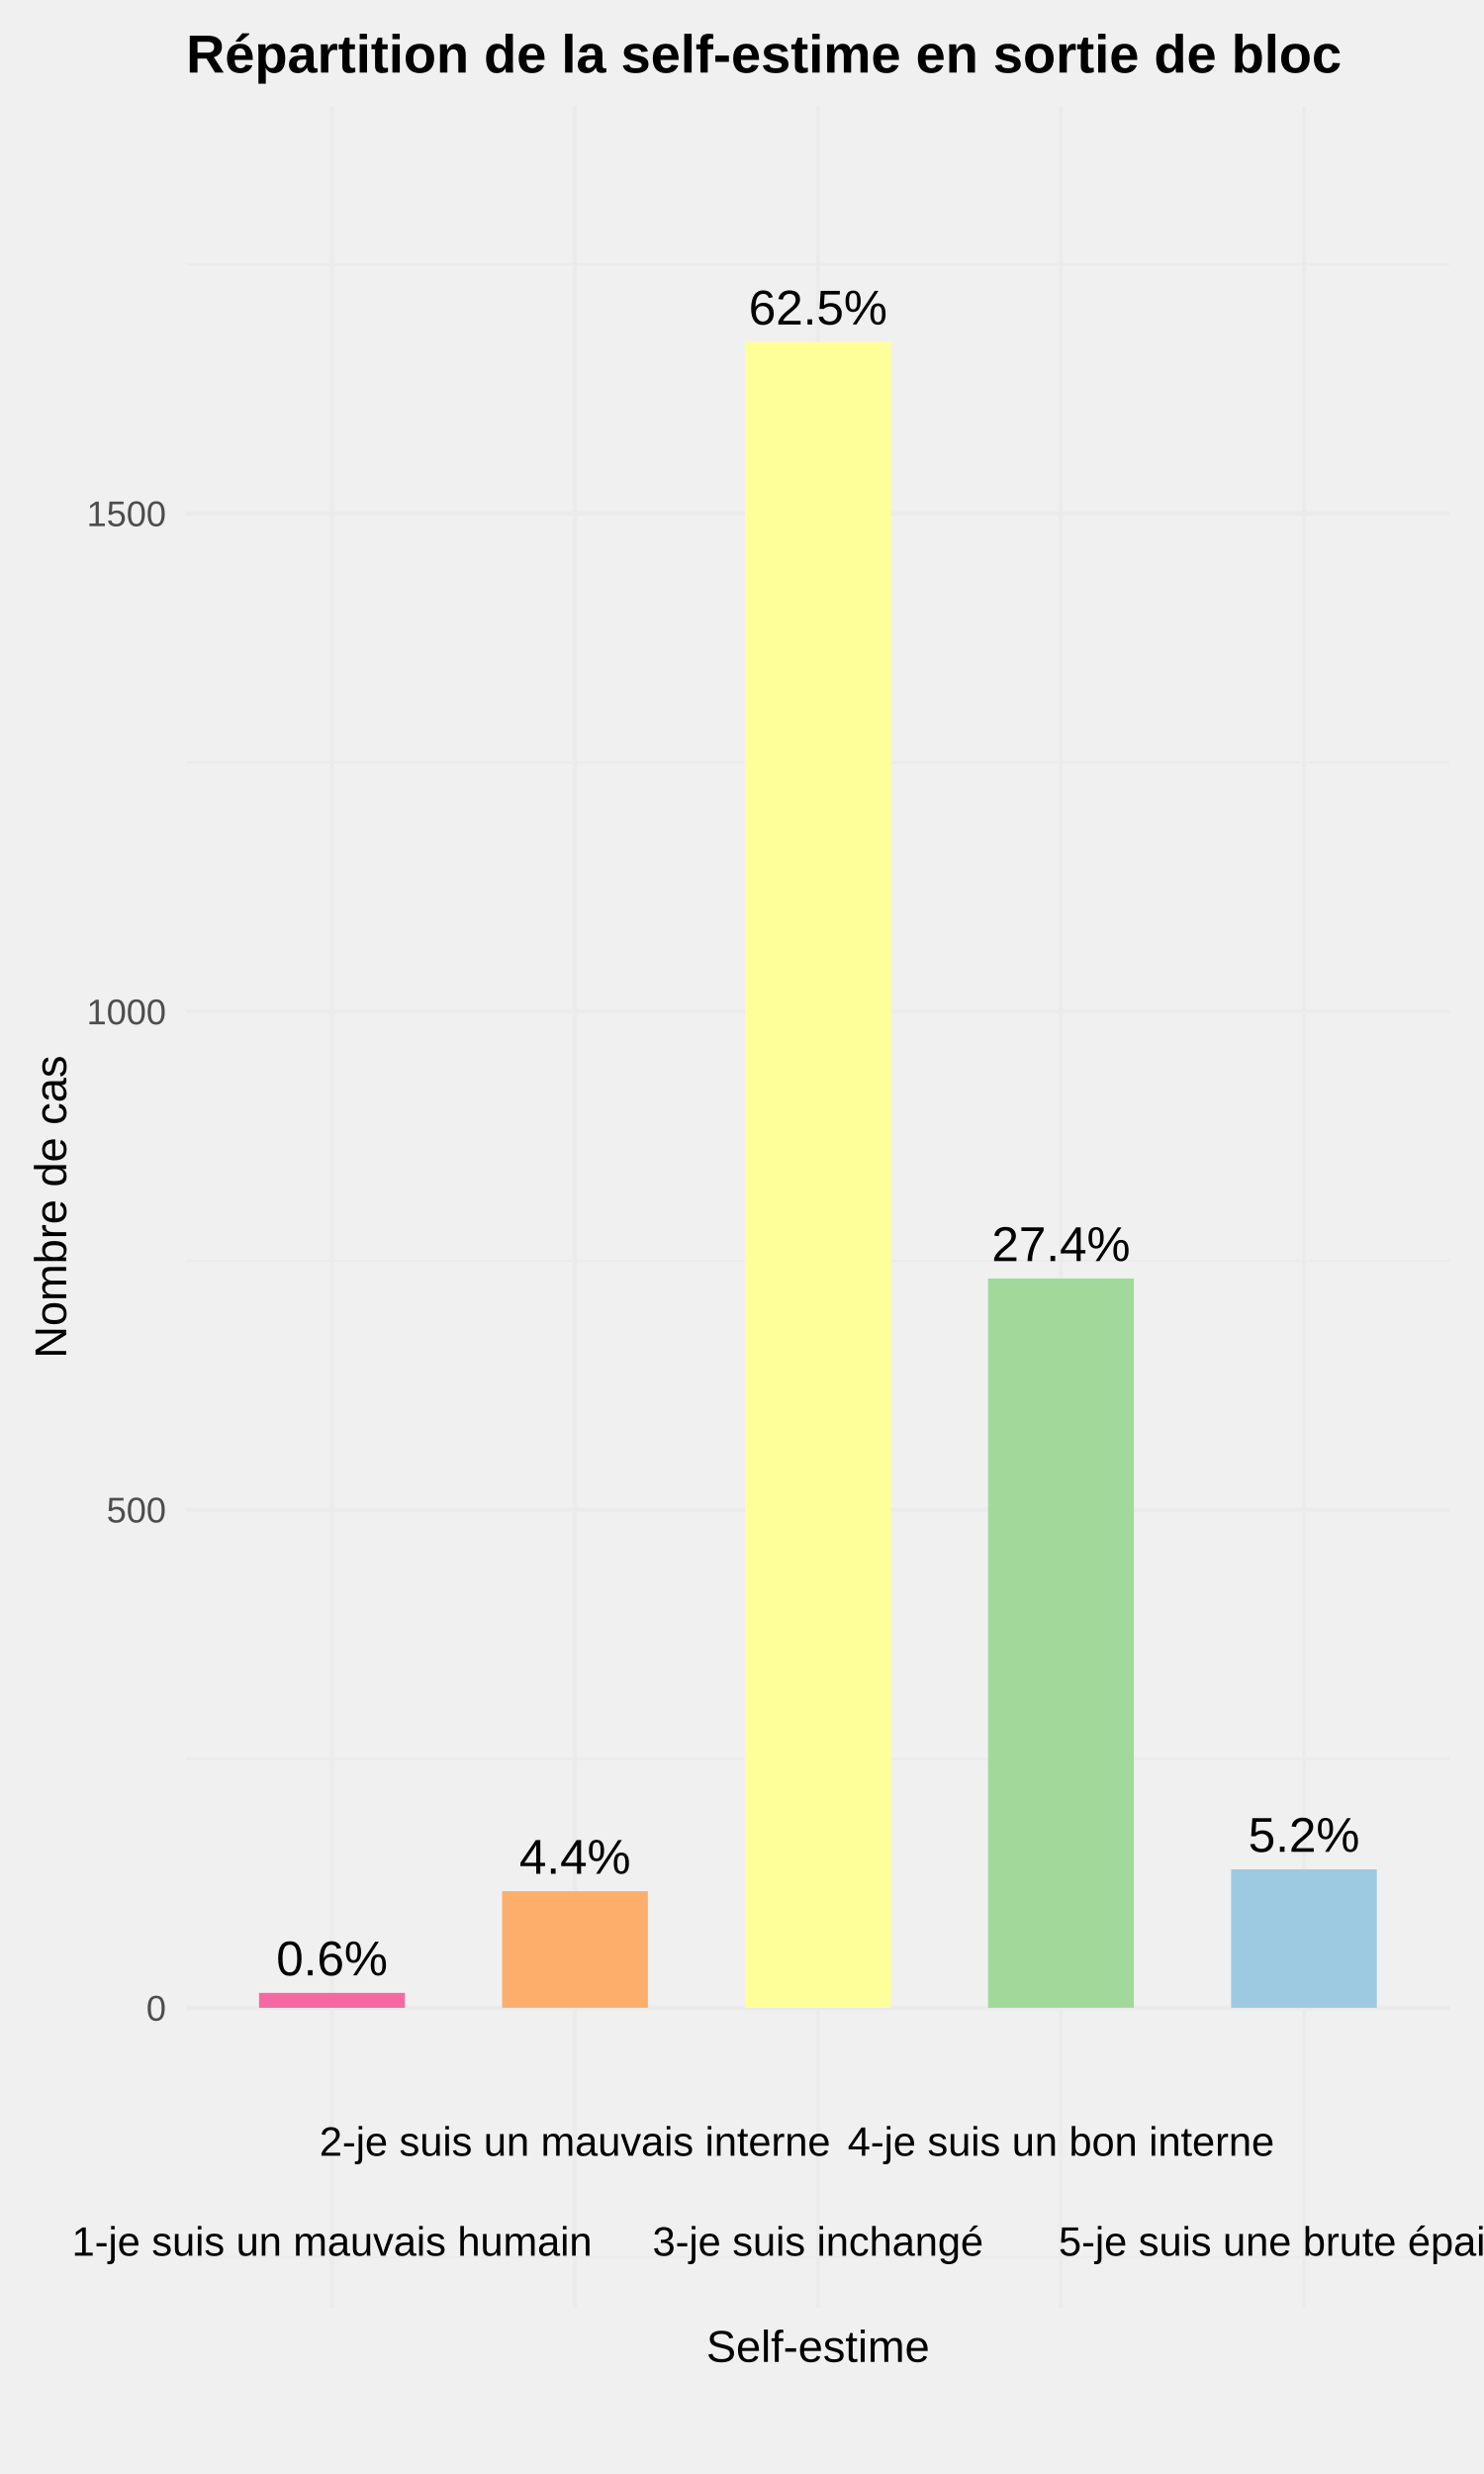
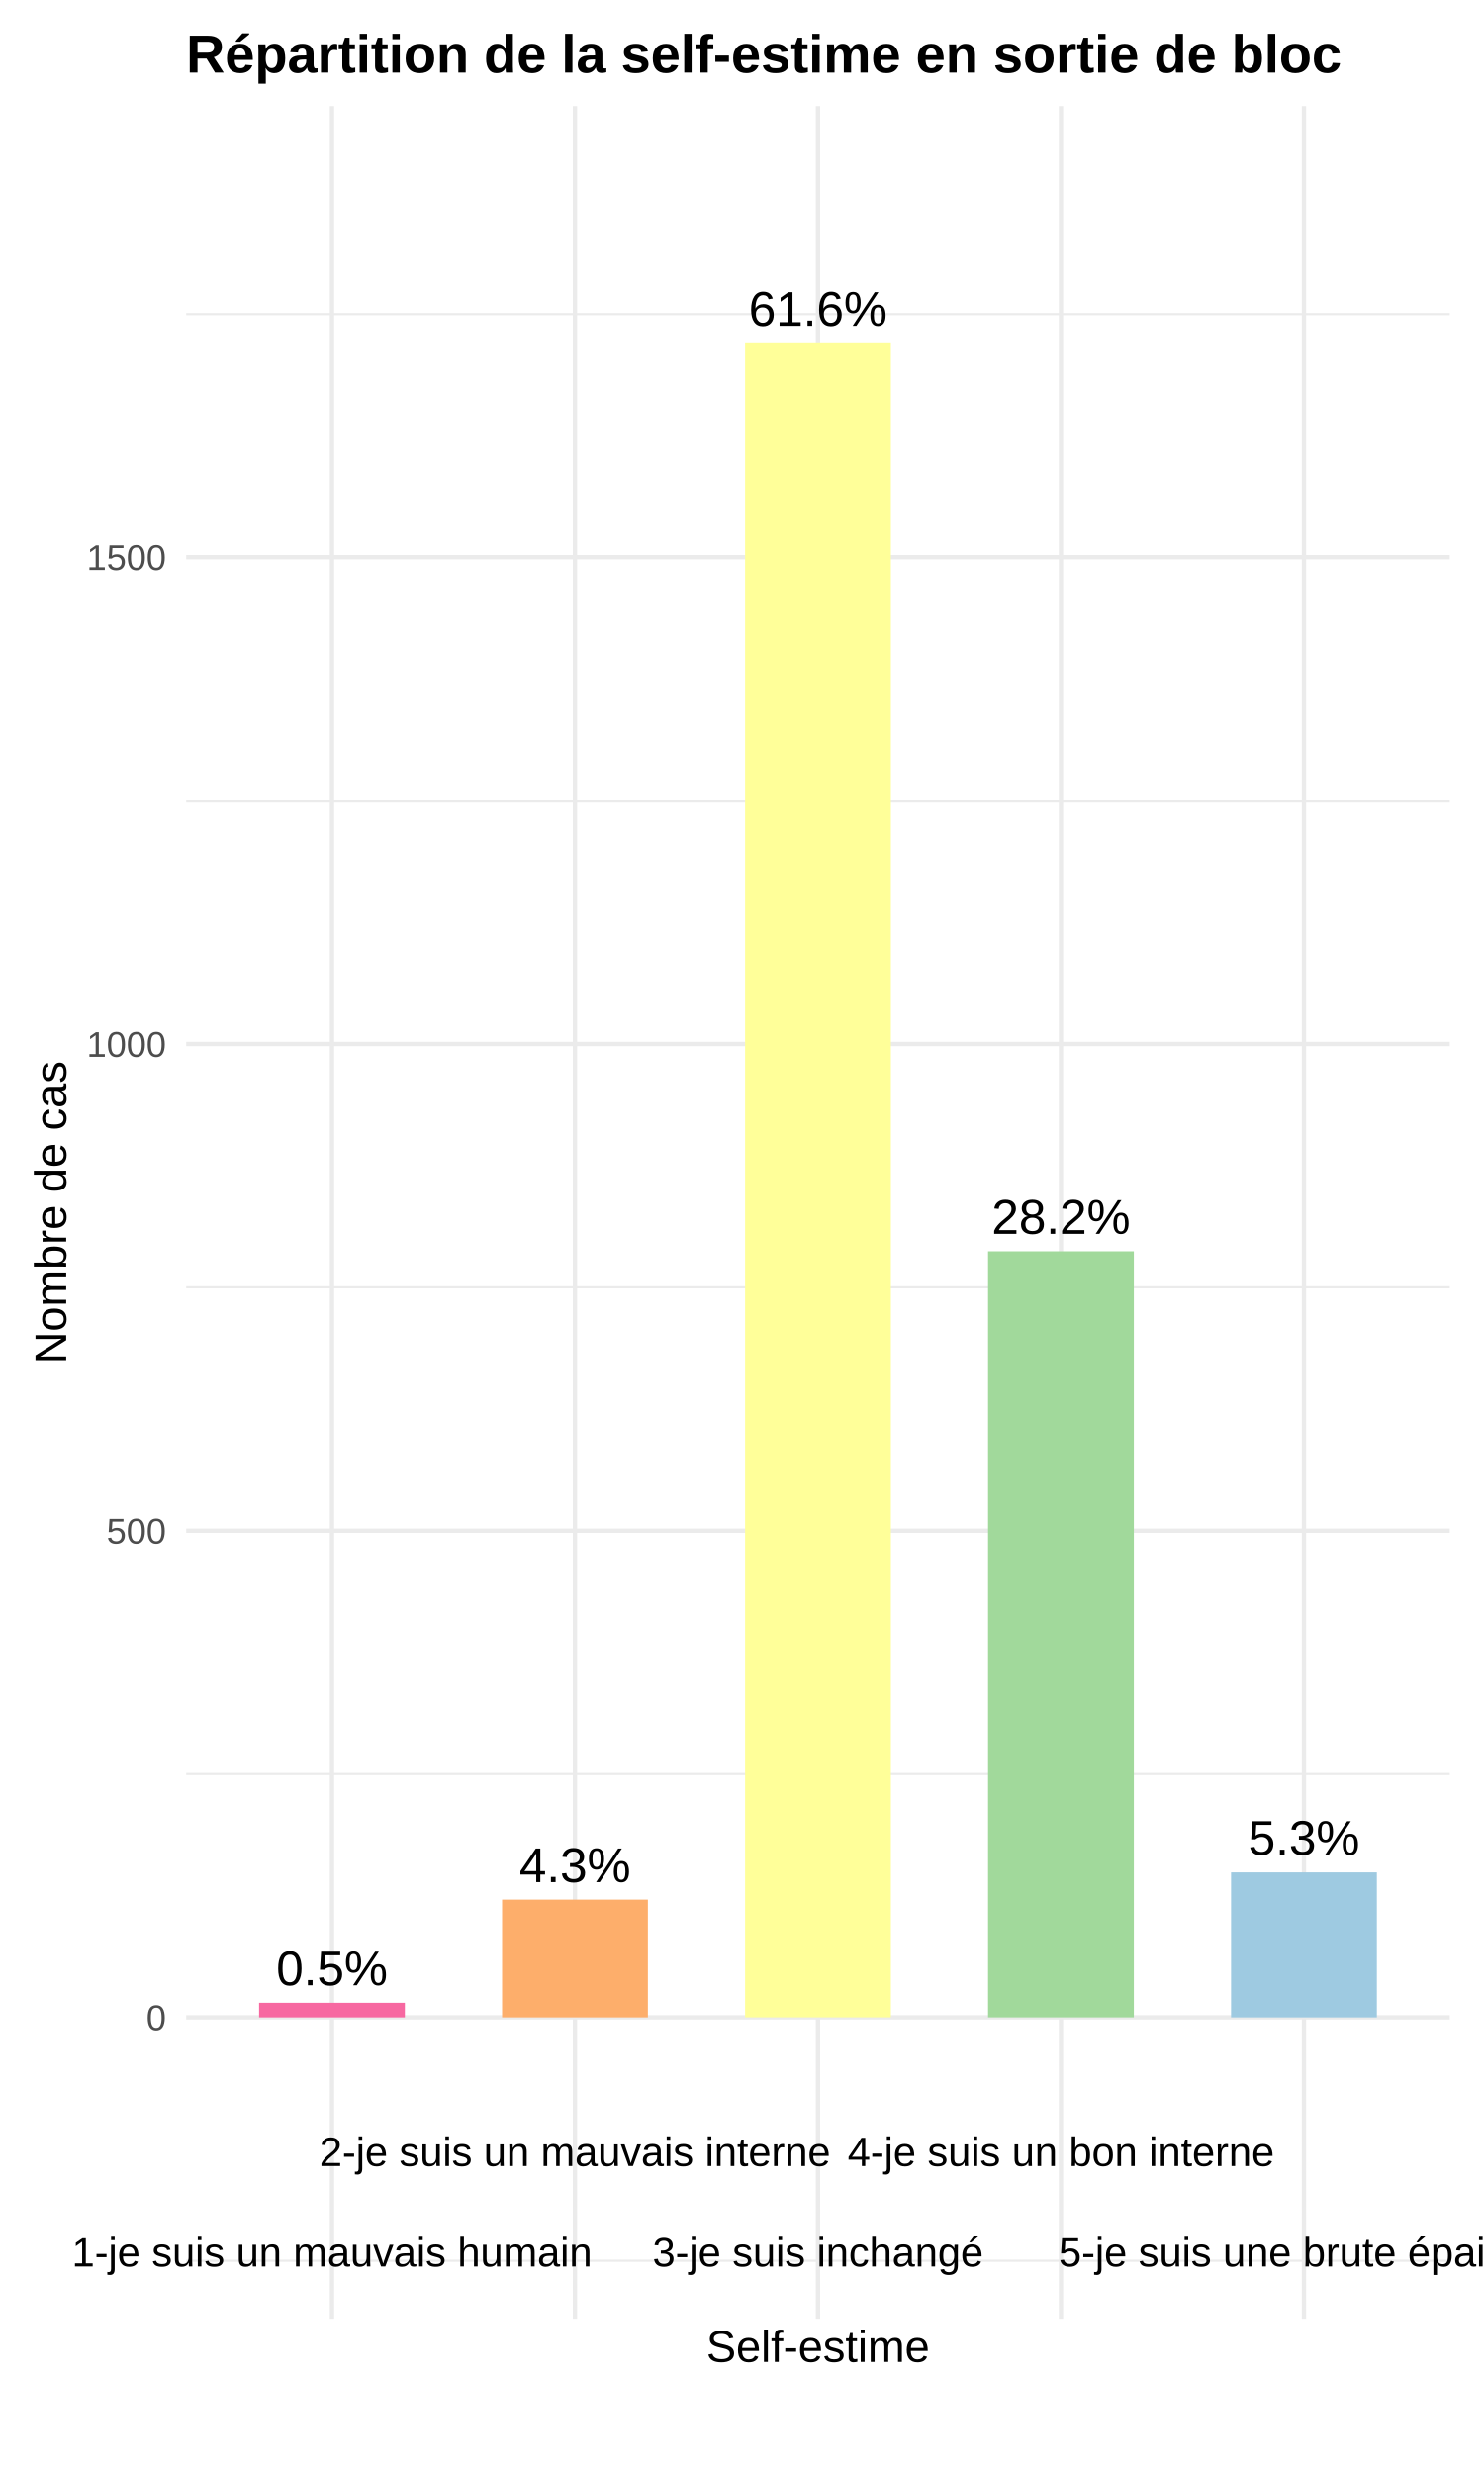
<svg xmlns="http://www.w3.org/2000/svg" width="432.00pt" height="720.00pt" viewBox="0 0 432.00 720.00">
  <g class="svglite">
    <defs>
      <style type="text/css">
    .svglite line, .svglite polyline, .svglite polygon, .svglite path, .svglite rect, .svglite circle {
      fill: none;
      stroke: #000000;
      stroke-linecap: round;
      stroke-linejoin: round;
      stroke-miterlimit: 10.00;
    }
    .svglite text {
      white-space: pre;
    }
    .svglite g.glyphgroup path {
      fill: inherit;
      stroke: none;
    }
  </style>
    </defs>
-     <rect width="100%" height="100%" style="stroke: none; fill: none;" />
+     <rect width="100%" height="100%" style="stroke: none; fill: #FFFFFF;" />
    <defs>
      <clipPath id="cpMC4wMHw0MzIuMDB8MC4wMHw3MjAuMDA=">
        <rect x="0.00" y="0.00" width="432.00" height="720.00" />
      </clipPath>
    </defs>
    <g clip-path="url(#cpMC4wMHw0MzIuMDB8MC4wMHw3MjAuMDA=)">
-       <polyline points="54.20,656.82 422.04,656.82 " style="stroke-width: 0.63; stroke: #EBEBEB; stroke-linecap: butt;" />
-       <polyline points="54.20,511.84 422.04,511.84 " style="stroke-width: 0.63; stroke: #EBEBEB; stroke-linecap: butt;" />
-       <polyline points="54.20,366.87 422.04,366.87 " style="stroke-width: 0.63; stroke: #EBEBEB; stroke-linecap: butt;" />
-       <polyline points="54.20,221.89 422.04,221.89 " style="stroke-width: 0.63; stroke: #EBEBEB; stroke-linecap: butt;" />
-       <polyline points="54.20,76.92 422.04,76.92 " style="stroke-width: 0.63; stroke: #EBEBEB; stroke-linecap: butt;" />
-       <polyline points="54.20,584.33 422.04,584.33 " style="stroke-width: 1.26; stroke: #EBEBEB; stroke-linecap: butt;" />
-       <polyline points="54.20,439.35 422.04,439.35 " style="stroke-width: 1.26; stroke: #EBEBEB; stroke-linecap: butt;" />
-       <polyline points="54.20,294.38 422.04,294.38 " style="stroke-width: 1.26; stroke: #EBEBEB; stroke-linecap: butt;" />
-       <polyline points="54.20,149.41 422.04,149.41 " style="stroke-width: 1.26; stroke: #EBEBEB; stroke-linecap: butt;" />
-       <polyline points="96.64,671.59 96.64,30.89 " style="stroke-width: 1.26; stroke: #EBEBEB; stroke-linecap: butt;" />
-       <polyline points="167.38,671.59 167.38,30.89 " style="stroke-width: 1.26; stroke: #EBEBEB; stroke-linecap: butt;" />
-       <polyline points="238.12,671.59 238.12,30.89 " style="stroke-width: 1.26; stroke: #EBEBEB; stroke-linecap: butt;" />
-       <polyline points="308.86,671.59 308.86,30.89 " style="stroke-width: 1.26; stroke: #EBEBEB; stroke-linecap: butt;" />
-       <polyline points="379.59,671.59 379.59,30.89 " style="stroke-width: 1.26; stroke: #EBEBEB; stroke-linecap: butt;" />
-       <rect x="75.42" y="579.98" width="42.44" height="4.35" style="stroke-width: 1.07; stroke: none; stroke-linecap: butt; stroke-linejoin: miter; fill: #F768A1;" />
-       <rect x="146.16" y="550.40" width="42.44" height="33.92" style="stroke-width: 1.07; stroke: none; stroke-linecap: butt; stroke-linejoin: miter; fill: #FDAE6B;" />
-       <rect x="216.90" y="99.54" width="42.44" height="484.79" style="stroke-width: 1.07; stroke: none; stroke-linecap: butt; stroke-linejoin: miter; fill: #FFFF99;" />
-       <rect x="287.63" y="372.09" width="42.44" height="212.24" style="stroke-width: 1.07; stroke: none; stroke-linecap: butt; stroke-linejoin: miter; fill: #A1D99B;" />
-       <rect x="358.37" y="544.03" width="42.44" height="40.30" style="stroke-width: 1.07; stroke: none; stroke-linecap: butt; stroke-linejoin: miter; fill: #9ECAE1;" />
-       <text x="96.64" y="574.89" text-anchor="middle" style="font-size: 14.23px; font-family: &quot;Arial&quot;;" textLength="32.41px" lengthAdjust="spacingAndGlyphs">0.6%</text>
-       <text x="167.38" y="545.31" text-anchor="middle" style="font-size: 14.23px; font-family: &quot;Arial&quot;;" textLength="32.41px" lengthAdjust="spacingAndGlyphs">4.4%</text>
-       <text x="238.12" y="94.44" text-anchor="middle" style="font-size: 14.23px; font-family: &quot;Arial&quot;;" textLength="40.31px" lengthAdjust="spacingAndGlyphs">62.5%</text>
-       <text x="308.86" y="367.00" text-anchor="middle" style="font-size: 14.23px; font-family: &quot;Arial&quot;;" textLength="40.31px" lengthAdjust="spacingAndGlyphs">27.4%</text>
-       <text x="379.59" y="538.93" text-anchor="middle" style="font-size: 14.23px; font-family: &quot;Arial&quot;;" textLength="32.41px" lengthAdjust="spacingAndGlyphs">5.2%</text>
-       <text x="96.64" y="656.47" text-anchor="middle" style="font-size: 11.95px; font-family: &quot;Arial&quot;;" textLength="151.28px" lengthAdjust="spacingAndGlyphs">1-je suis un mauvais humain</text>
-       <text x="167.38" y="627.38" text-anchor="middle" style="font-size: 11.95px; font-family: &quot;Arial&quot;;" textLength="148.62px" lengthAdjust="spacingAndGlyphs">2-je suis un mauvais interne</text>
-       <text x="238.12" y="656.47" text-anchor="middle" style="font-size: 11.95px; font-family: &quot;Arial&quot;;" textLength="96.23px" lengthAdjust="spacingAndGlyphs">3-je suis inchangé</text>
-       <text x="308.86" y="627.38" text-anchor="middle" style="font-size: 11.95px; font-family: &quot;Arial&quot;;" textLength="124.09px" lengthAdjust="spacingAndGlyphs">4-je suis un bon interne</text>
-       <text x="379.59" y="656.47" text-anchor="middle" style="font-size: 11.95px; font-family: &quot;Arial&quot;;" textLength="142.67px" lengthAdjust="spacingAndGlyphs">5-je suis une brute épaisse</text>
-       <text x="48.37" y="588.05" text-anchor="end" style="font-size: 10.40px;fill: #4D4D4D; font-family: &quot;Arial&quot;;" textLength="5.78px" lengthAdjust="spacingAndGlyphs">0</text>
-       <text x="48.37" y="443.07" text-anchor="end" style="font-size: 10.40px;fill: #4D4D4D; font-family: &quot;Arial&quot;;" textLength="17.34px" lengthAdjust="spacingAndGlyphs">500</text>
-       <text x="48.37" y="298.10" text-anchor="end" style="font-size: 10.40px;fill: #4D4D4D; font-family: &quot;Arial&quot;;" textLength="23.12px" lengthAdjust="spacingAndGlyphs">1000</text>
-       <text x="48.37" y="153.13" text-anchor="end" style="font-size: 10.40px;fill: #4D4D4D; font-family: &quot;Arial&quot;;" textLength="23.12px" lengthAdjust="spacingAndGlyphs">1500</text>
+       <rect x="-0" y="0.00" width="432.00" height="720.00" style="stroke-width: 1.26; stroke: none; fill: #FFFFFF;" />
+       <polyline points="54.20,657.95 422.04,657.95 " style="stroke-width: 0.63; stroke: #EBEBEB; stroke-linecap: butt;" />
+       <polyline points="54.20,516.30 422.04,516.30 " style="stroke-width: 0.63; stroke: #EBEBEB; stroke-linecap: butt;" />
+       <polyline points="54.20,374.66 422.04,374.66 " style="stroke-width: 0.63; stroke: #EBEBEB; stroke-linecap: butt;" />
+       <polyline points="54.20,233.02 422.04,233.02 " style="stroke-width: 0.63; stroke: #EBEBEB; stroke-linecap: butt;" />
+       <polyline points="54.20,91.38 422.04,91.38 " style="stroke-width: 0.63; stroke: #EBEBEB; stroke-linecap: butt;" />
+       <polyline points="54.20,587.12 422.04,587.12 " style="stroke-width: 1.26; stroke: #EBEBEB; stroke-linecap: butt;" />
+       <polyline points="54.20,445.48 422.04,445.48 " style="stroke-width: 1.26; stroke: #EBEBEB; stroke-linecap: butt;" />
+       <polyline points="54.20,303.84 422.04,303.84 " style="stroke-width: 1.26; stroke: #EBEBEB; stroke-linecap: butt;" />
+       <polyline points="54.20,162.20 422.04,162.20 " style="stroke-width: 1.26; stroke: #EBEBEB; stroke-linecap: butt;" />
+       <polyline points="96.64,674.83 96.64,30.89 " style="stroke-width: 1.26; stroke: #EBEBEB; stroke-linecap: butt;" />
+       <polyline points="167.38,674.83 167.38,30.89 " style="stroke-width: 1.26; stroke: #EBEBEB; stroke-linecap: butt;" />
+       <polyline points="238.12,674.83 238.12,30.89 " style="stroke-width: 1.26; stroke: #EBEBEB; stroke-linecap: butt;" />
+       <polyline points="308.86,674.83 308.86,30.89 " style="stroke-width: 1.26; stroke: #EBEBEB; stroke-linecap: butt;" />
+       <polyline points="379.59,674.83 379.59,30.89 " style="stroke-width: 1.26; stroke: #EBEBEB; stroke-linecap: butt;" />
+       <rect x="75.42" y="582.88" width="42.44" height="4.25" style="stroke-width: 1.26; stroke: none; stroke-linecap: butt; stroke-linejoin: miter; fill: #F768A1;" />
+       <rect x="146.16" y="552.85" width="42.44" height="34.28" style="stroke-width: 1.26; stroke: none; stroke-linecap: butt; stroke-linejoin: miter; fill: #FDAE6B;" />
+       <rect x="216.90" y="99.88" width="42.44" height="487.24" style="stroke-width: 1.26; stroke: none; stroke-linecap: butt; stroke-linejoin: miter; fill: #FFFF99;" />
+       <rect x="287.63" y="364.18" width="42.44" height="222.94" style="stroke-width: 1.26; stroke: none; stroke-linecap: butt; stroke-linejoin: miter; fill: #A1D99B;" />
+       <rect x="358.37" y="544.92" width="42.44" height="42.21" style="stroke-width: 1.26; stroke: none; stroke-linecap: butt; stroke-linejoin: miter; fill: #9ECAE1;" />
+       <text x="96.64" y="577.79" text-anchor="middle" style="font-size: 14.23px; font-family: &quot;Arial&quot;;" textLength="32.41px" lengthAdjust="spacingAndGlyphs">0.5%</text>
+       <text x="167.38" y="547.76" text-anchor="middle" style="font-size: 14.23px; font-family: &quot;Arial&quot;;" textLength="32.41px" lengthAdjust="spacingAndGlyphs">4.3%</text>
+       <text x="238.12" y="94.79" text-anchor="middle" style="font-size: 14.23px; font-family: &quot;Arial&quot;;" textLength="40.31px" lengthAdjust="spacingAndGlyphs">61.6%</text>
+       <text x="308.86" y="359.09" text-anchor="middle" style="font-size: 14.23px; font-family: &quot;Arial&quot;;" textLength="40.31px" lengthAdjust="spacingAndGlyphs">28.2%</text>
+       <text x="379.59" y="539.83" text-anchor="middle" style="font-size: 14.23px; font-family: &quot;Arial&quot;;" textLength="32.41px" lengthAdjust="spacingAndGlyphs">5.3%</text>
+       <text x="96.64" y="659.61" text-anchor="middle" style="font-size: 11.95px; font-family: &quot;Arial&quot;;" textLength="151.28px" lengthAdjust="spacingAndGlyphs">1-je suis un mauvais humain</text>
+       <text x="167.38" y="630.38" text-anchor="middle" style="font-size: 11.95px; font-family: &quot;Arial&quot;;" textLength="148.62px" lengthAdjust="spacingAndGlyphs">2-je suis un mauvais interne</text>
+       <text x="238.12" y="659.61" text-anchor="middle" style="font-size: 11.95px; font-family: &quot;Arial&quot;;" textLength="96.23px" lengthAdjust="spacingAndGlyphs">3-je suis inchangé</text>
+       <text x="308.86" y="630.38" text-anchor="middle" style="font-size: 11.95px; font-family: &quot;Arial&quot;;" textLength="124.09px" lengthAdjust="spacingAndGlyphs">4-je suis un bon interne</text>
+       <text x="379.59" y="659.61" text-anchor="middle" style="font-size: 11.95px; font-family: &quot;Arial&quot;;" textLength="142.67px" lengthAdjust="spacingAndGlyphs">5-je suis une brute épaisse</text>
+       <text x="48.37" y="590.84" text-anchor="end" style="font-size: 10.40px;fill: #4D4D4D; font-family: &quot;Arial&quot;;" textLength="5.78px" lengthAdjust="spacingAndGlyphs">0</text>
+       <text x="48.37" y="449.20" text-anchor="end" style="font-size: 10.40px;fill: #4D4D4D; font-family: &quot;Arial&quot;;" textLength="17.34px" lengthAdjust="spacingAndGlyphs">500</text>
+       <text x="48.37" y="307.56" text-anchor="end" style="font-size: 10.40px;fill: #4D4D4D; font-family: &quot;Arial&quot;;" textLength="23.12px" lengthAdjust="spacingAndGlyphs">1000</text>
+       <text x="48.37" y="165.92" text-anchor="end" style="font-size: 10.40px;fill: #4D4D4D; font-family: &quot;Arial&quot;;" textLength="23.12px" lengthAdjust="spacingAndGlyphs">1500</text>
      <text x="238.12" y="687.38" text-anchor="middle" style="font-size: 13.00px; font-family: &quot;Arial&quot;;" textLength="65.03px" lengthAdjust="spacingAndGlyphs">Self-estime</text>
-       <text transform="translate(19.27,351.24) rotate(-90)" text-anchor="middle" style="font-size: 13.00px; font-family: &quot;Arial&quot;;" textLength="88.17px" lengthAdjust="spacingAndGlyphs">Nombre de cas</text>
+       <text transform="translate(19.27,352.86) rotate(-90)" text-anchor="middle" style="font-size: 13.00px; font-family: &quot;Arial&quot;;" textLength="88.17px" lengthAdjust="spacingAndGlyphs">Nombre de cas</text>
      <text x="54.20" y="21.13" style="font-size: 15.60px; font-weight: bold; font-family: &quot;Arial&quot;;" textLength="336.16px" lengthAdjust="spacingAndGlyphs">Répartition de la self-estime en sortie de bloc</text>
    </g>
  </g>
</svg>
